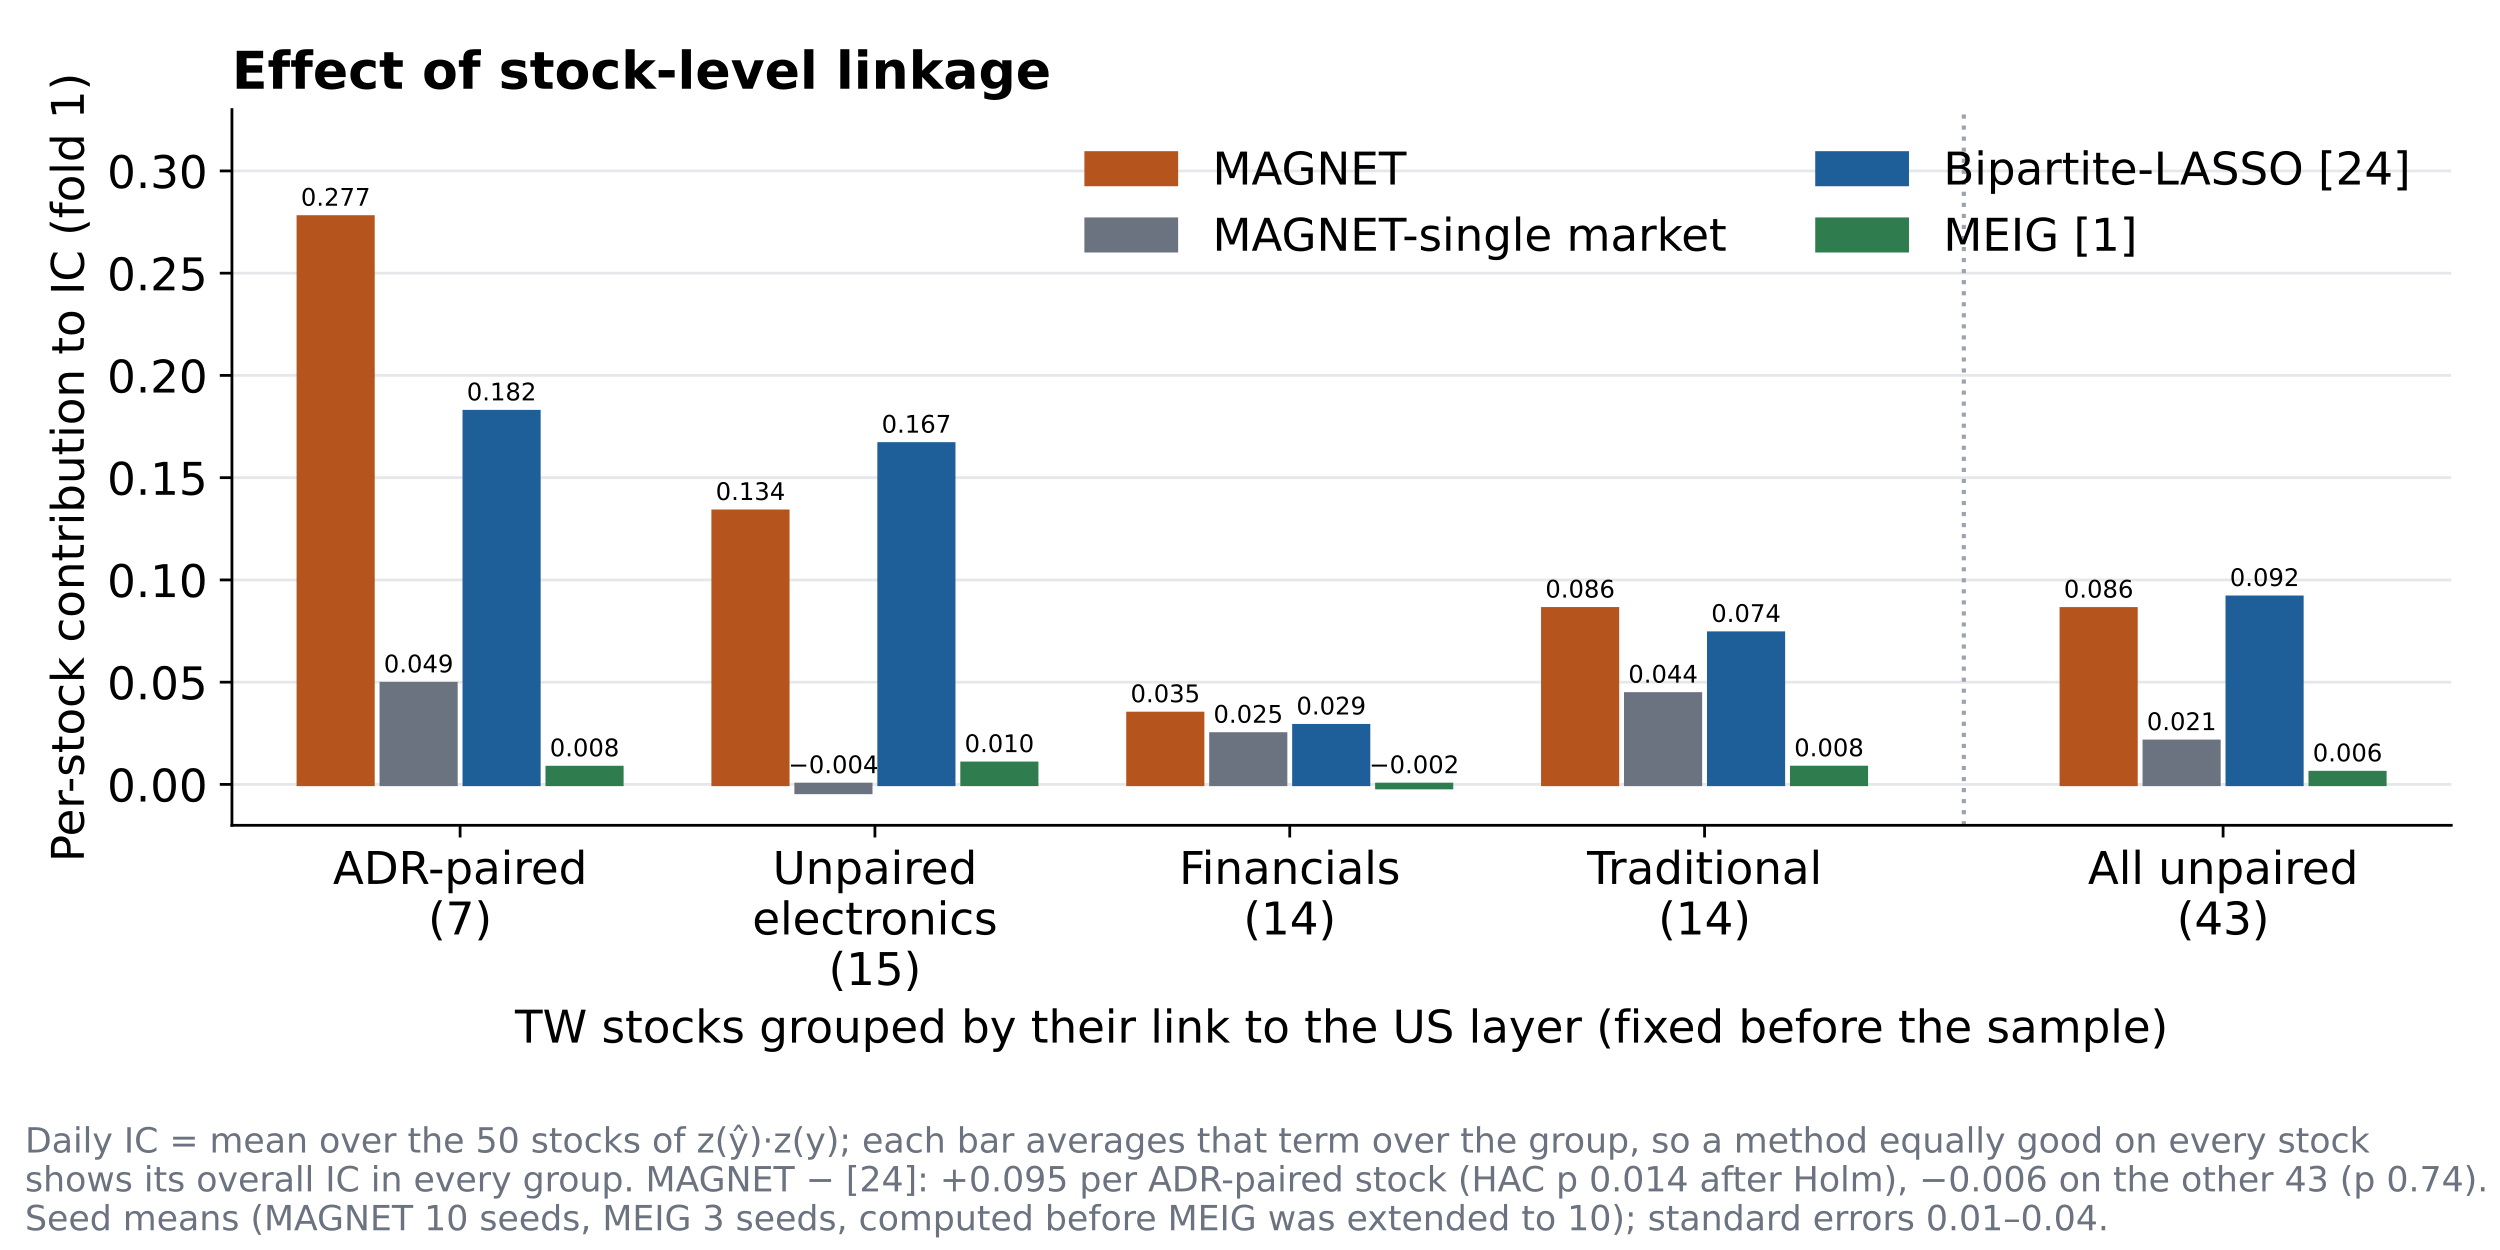
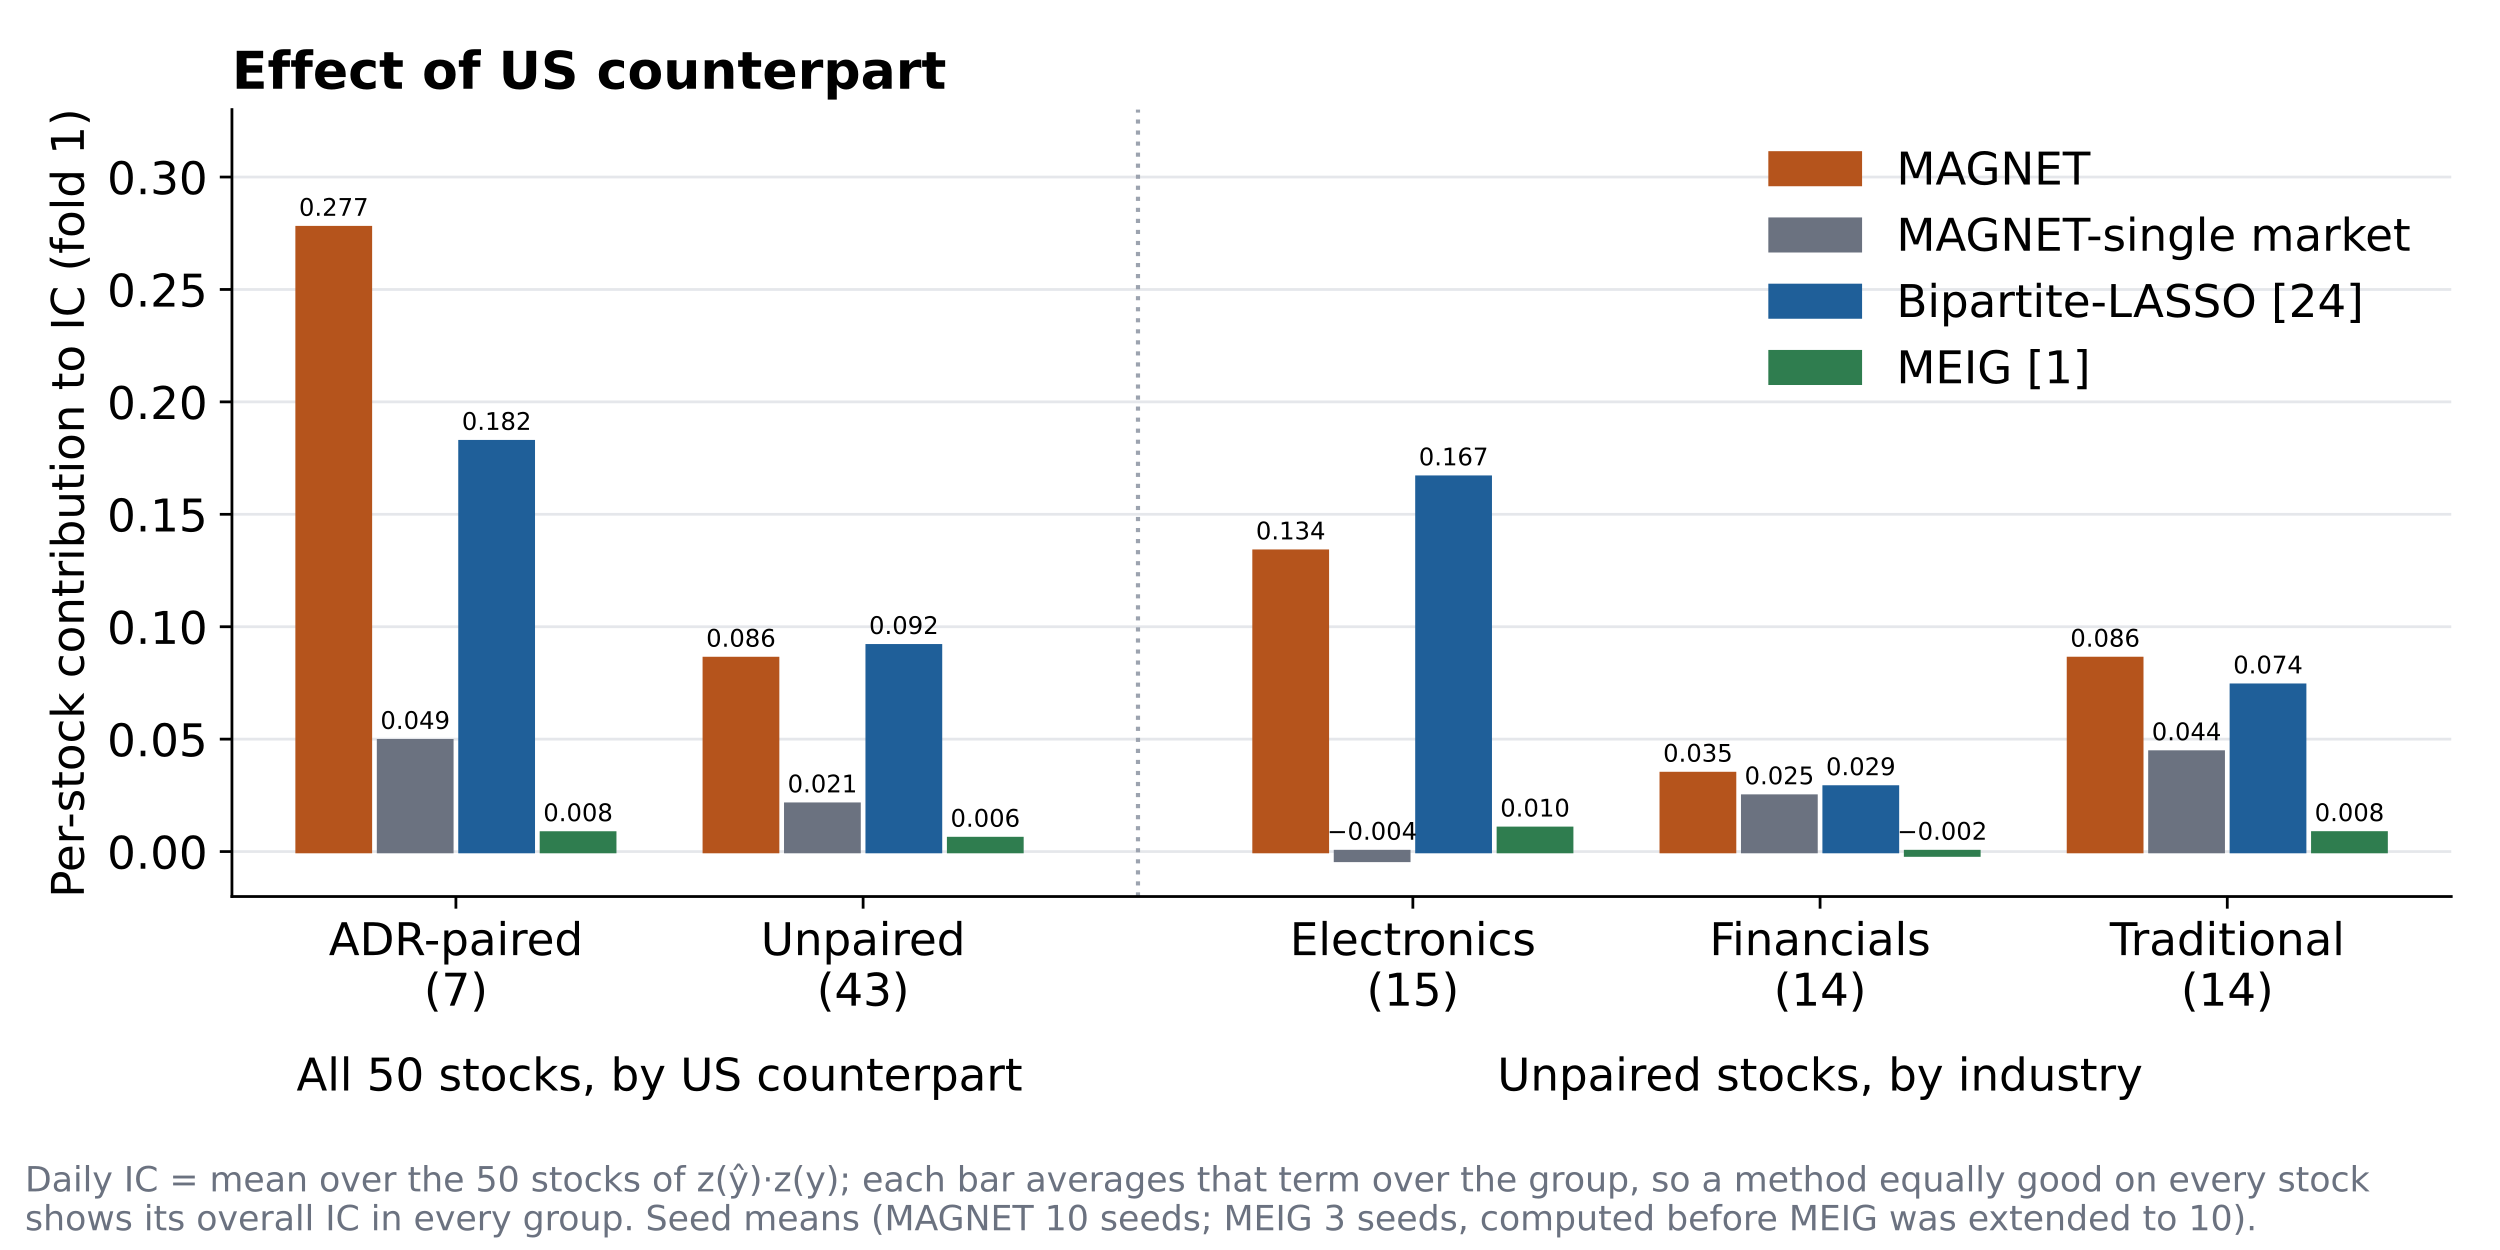
<svg xmlns="http://www.w3.org/2000/svg" xmlns:xlink="http://www.w3.org/1999/xlink" width="720pt" height="360pt" viewBox="0 0 720 360" version="1.1">
  <defs>
    <style type="text/css">*{stroke-linejoin: round; stroke-linecap: butt}</style>
  </defs>
  <g id="figure_1">
    <g id="patch_1">
      <path d="M 0 360  L 720 360  L 720 0  L 0 0  z " style="fill: #ffffff" />
    </g>
    <g id="axes_1">
      <g id="patch_2">
-         <path d="M 66.8 237.688  L 705.96 237.688  L 705.96 31.56  L 66.8 31.56  z " style="fill: #ffffff" />
+         <path d="M 66.8 258.2  L 705.96 258.2  L 705.96 31.56  L 66.8 31.56  z " style="fill: #ffffff" />
      </g>
      <g id="matplotlib.axis_1">
        <g id="xtick_1">
          <g id="line2d_1">
            <defs>
-               <path id="ma2b7b3d340" d="M 0 0  L 0 3.5  " style="stroke: #000000; stroke-width: 0.8" />
+               <path id="mea598e3900" d="M 0 0  L 0 3.5  " style="stroke: #000000; stroke-width: 0.8" />
            </defs>
            <g>
-               <use xlink:href="#ma2b7b3d340" x="132.508" y="237.688" style="stroke: #000000; stroke-width: 0.8" />
+               <use xlink:href="#mea598e3900" x="131.302" y="258.2" style="stroke: #000000; stroke-width: 0.8" />
            </g>
          </g>
          <g id="text_1">
-             <text style="font-size: 13px; font-family: 'DejaVu Sans'" transform="translate(95.88765 254.566)">ADR-paired</text>
-             <text style="font-size: 13px; font-family: 'DejaVu Sans'" transform="translate(123.3004 269.1231)">(7)</text>
+             <text style="font-size: 13px; font-family: 'DejaVu Sans'" transform="translate(94.682 275.078)">ADR-paired</text>
+             <text style="font-size: 13px; font-family: 'DejaVu Sans'" transform="translate(122.0947 289.6351)">(7)</text>
          </g>
        </g>
        <g id="xtick_2">
          <g id="line2d_2">
            <g>
-               <use xlink:href="#ma2b7b3d340" x="251.977" y="237.688" style="stroke: #000000; stroke-width: 0.8" />
+               <use xlink:href="#mea598e3900" x="248.579" y="258.2" style="stroke: #000000; stroke-width: 0.8" />
            </g>
          </g>
          <g id="text_2">
-             <text style="font-size: 13px; font-family: 'DejaVu Sans'" transform="translate(222.5332 254.566)">Unpaired</text>
-             <text style="font-size: 13px; font-family: 'DejaVu Sans'" transform="translate(216.6619 269.1231)">electronics</text>
-             <text style="font-size: 13px; font-family: 'DejaVu Sans'" transform="translate(238.6339 283.6803)">(15)</text>
+             <text style="font-size: 13px; font-family: 'DejaVu Sans'" transform="translate(219.1355 275.078)">Unpaired</text>
+             <text style="font-size: 13px; font-family: 'DejaVu Sans'" transform="translate(235.2362 289.6351)">(43)</text>
          </g>
        </g>
        <g id="xtick_3">
          <g id="line2d_3">
            <g>
-               <use xlink:href="#ma2b7b3d340" x="371.446" y="237.688" style="stroke: #000000; stroke-width: 0.8" />
+               <use xlink:href="#mea598e3900" x="406.903" y="258.2" style="stroke: #000000; stroke-width: 0.8" />
            </g>
          </g>
          <g id="text_3">
-             <text style="font-size: 13px; font-family: 'DejaVu Sans'" transform="translate(339.5964 254.566)">Financials</text>
-             <text style="font-size: 13px; font-family: 'DejaVu Sans'" transform="translate(358.1031 269.1231)">(14)</text>
+             <text style="font-size: 13px; font-family: 'DejaVu Sans'" transform="translate(371.4805 275.078)">Electronics</text>
+             <text style="font-size: 13px; font-family: 'DejaVu Sans'" transform="translate(393.5602 289.6351)">(15)</text>
          </g>
        </g>
        <g id="xtick_4">
          <g id="line2d_4">
            <g>
-               <use xlink:href="#ma2b7b3d340" x="490.916" y="237.688" style="stroke: #000000; stroke-width: 0.8" />
+               <use xlink:href="#mea598e3900" x="524.181" y="258.2" style="stroke: #000000; stroke-width: 0.8" />
            </g>
          </g>
          <g id="text_4">
-             <text style="font-size: 13px; font-family: 'DejaVu Sans'" transform="translate(457.0769 254.566)">Traditional</text>
-             <text style="font-size: 13px; font-family: 'DejaVu Sans'" transform="translate(477.5722 269.1231)">(14)</text>
+             <text style="font-size: 13px; font-family: 'DejaVu Sans'" transform="translate(492.3306 275.078)">Financials</text>
+             <text style="font-size: 13px; font-family: 'DejaVu Sans'" transform="translate(510.8373 289.6351)">(14)</text>
          </g>
        </g>
        <g id="xtick_5">
          <g id="line2d_5">
            <g>
-               <use xlink:href="#ma2b7b3d340" x="640.252" y="237.688" style="stroke: #000000; stroke-width: 0.8" />
+               <use xlink:href="#mea598e3900" x="641.458" y="258.2" style="stroke: #000000; stroke-width: 0.8" />
            </g>
          </g>
          <g id="text_5">
-             <text style="font-size: 13px; font-family: 'DejaVu Sans'" transform="translate(601.322 254.566)">All unpaired</text>
-             <text style="font-size: 13px; font-family: 'DejaVu Sans'" transform="translate(626.9087 269.1231)">(43)</text>
-           </g>
-         </g>
-         <g id="text_6">
-           <text style="font-size: 13px; font-family: 'DejaVu Sans'; text-anchor: middle" x="386.38" y="300.262" transform="rotate(-0 386.38 300.2618)">TW stocks grouped by their link to the US layer (fixed before the sample)</text>
+             <text style="font-size: 13px; font-family: 'DejaVu Sans'" transform="translate(607.619 275.078)">Traditional</text>
+             <text style="font-size: 13px; font-family: 'DejaVu Sans'" transform="translate(628.1143 289.6351)">(14)</text>
+           </g>
        </g>
      </g>
      <g id="matplotlib.axis_2">
        <g id="ytick_1">
          <g id="line2d_6">
-             <path d="M 66.8 225.909  L 705.96 225.909  " clip-path="url(#p950c5402c9)" style="fill: none; stroke: #e5e7eb; stroke-width: 0.8; stroke-linecap: square" />
+             <path d="M 66.8 245.249  L 705.96 245.249  " clip-path="url(#p3768c89b56)" style="fill: none; stroke: #e5e7eb; stroke-width: 0.8; stroke-linecap: square" />
          </g>
          <g id="line2d_7">
            <defs>
-               <path id="m7d3e7760a3" d="M 0 0  L -3.5 0  " style="stroke: #000000; stroke-width: 0.8" />
+               <path id="m70f915ff0a" d="M 0 0  L -3.5 0  " style="stroke: #000000; stroke-width: 0.8" />
            </defs>
            <g>
-               <use xlink:href="#m7d3e7760a3" x="66.8" y="225.909" style="stroke: #000000; stroke-width: 0.8" />
-             </g>
-           </g>
-           <g id="text_7">
-             <text style="font-size: 13px; font-family: 'DejaVu Sans'; text-anchor: end" x="59.8" y="230.848" transform="rotate(-0 59.8 230.8482)">0.00</text>
+               <use xlink:href="#m70f915ff0a" x="66.8" y="245.249" style="stroke: #000000; stroke-width: 0.8" />
+             </g>
+           </g>
+           <g id="text_6">
+             <text style="font-size: 13px; font-family: 'DejaVu Sans'; text-anchor: end" x="59.8" y="250.188" transform="rotate(-0 59.8 250.1881)">0.00</text>
          </g>
        </g>
        <g id="ytick_2">
          <g id="line2d_8">
-             <path d="M 66.8 196.462  L 705.96 196.462  " clip-path="url(#p950c5402c9)" style="fill: none; stroke: #e5e7eb; stroke-width: 0.8; stroke-linecap: square" />
+             <path d="M 66.8 212.872  L 705.96 212.872  " clip-path="url(#p3768c89b56)" style="fill: none; stroke: #e5e7eb; stroke-width: 0.8; stroke-linecap: square" />
          </g>
          <g id="line2d_9">
            <g>
-               <use xlink:href="#m7d3e7760a3" x="66.8" y="196.462" style="stroke: #000000; stroke-width: 0.8" />
-             </g>
-           </g>
-           <g id="text_8">
-             <text style="font-size: 13px; font-family: 'DejaVu Sans'; text-anchor: end" x="59.8" y="201.401" transform="rotate(-0 59.8 201.4014)">0.05</text>
+               <use xlink:href="#m70f915ff0a" x="66.8" y="212.872" style="stroke: #000000; stroke-width: 0.8" />
+             </g>
+           </g>
+           <g id="text_7">
+             <text style="font-size: 13px; font-family: 'DejaVu Sans'; text-anchor: end" x="59.8" y="217.811" transform="rotate(-0 59.8 217.811)">0.05</text>
          </g>
        </g>
        <g id="ytick_3">
          <g id="line2d_10">
-             <path d="M 66.8 167.016  L 705.96 167.016  " clip-path="url(#p950c5402c9)" style="fill: none; stroke: #e5e7eb; stroke-width: 0.8; stroke-linecap: square" />
+             <path d="M 66.8 180.495  L 705.96 180.495  " clip-path="url(#p3768c89b56)" style="fill: none; stroke: #e5e7eb; stroke-width: 0.8; stroke-linecap: square" />
          </g>
          <g id="line2d_11">
            <g>
-               <use xlink:href="#m7d3e7760a3" x="66.8" y="167.016" style="stroke: #000000; stroke-width: 0.8" />
-             </g>
-           </g>
-           <g id="text_9">
-             <text style="font-size: 13px; font-family: 'DejaVu Sans'; text-anchor: end" x="59.8" y="171.955" transform="rotate(-0 59.8 171.9545)">0.10</text>
+               <use xlink:href="#m70f915ff0a" x="66.8" y="180.495" style="stroke: #000000; stroke-width: 0.8" />
+             </g>
+           </g>
+           <g id="text_8">
+             <text style="font-size: 13px; font-family: 'DejaVu Sans'; text-anchor: end" x="59.8" y="185.434" transform="rotate(-0 59.8 185.4338)">0.10</text>
          </g>
        </g>
        <g id="ytick_4">
          <g id="line2d_12">
-             <path d="M 66.8 137.569  L 705.96 137.569  " clip-path="url(#p950c5402c9)" style="fill: none; stroke: #e5e7eb; stroke-width: 0.8; stroke-linecap: square" />
+             <path d="M 66.8 148.118  L 705.96 148.118  " clip-path="url(#p3768c89b56)" style="fill: none; stroke: #e5e7eb; stroke-width: 0.8; stroke-linecap: square" />
          </g>
          <g id="line2d_13">
            <g>
-               <use xlink:href="#m7d3e7760a3" x="66.8" y="137.569" style="stroke: #000000; stroke-width: 0.8" />
-             </g>
-           </g>
-           <g id="text_10">
-             <text style="font-size: 13px; font-family: 'DejaVu Sans'; text-anchor: end" x="59.8" y="142.508" transform="rotate(-0 59.8 142.5077)">0.15</text>
+               <use xlink:href="#m70f915ff0a" x="66.8" y="148.118" style="stroke: #000000; stroke-width: 0.8" />
+             </g>
+           </g>
+           <g id="text_9">
+             <text style="font-size: 13px; font-family: 'DejaVu Sans'; text-anchor: end" x="59.8" y="153.057" transform="rotate(-0 59.8 153.0567)">0.15</text>
          </g>
        </g>
        <g id="ytick_5">
          <g id="line2d_14">
-             <path d="M 66.8 108.122  L 705.96 108.122  " clip-path="url(#p950c5402c9)" style="fill: none; stroke: #e5e7eb; stroke-width: 0.8; stroke-linecap: square" />
+             <path d="M 66.8 115.741  L 705.96 115.741  " clip-path="url(#p3768c89b56)" style="fill: none; stroke: #e5e7eb; stroke-width: 0.8; stroke-linecap: square" />
          </g>
          <g id="line2d_15">
            <g>
-               <use xlink:href="#m7d3e7760a3" x="66.8" y="108.122" style="stroke: #000000; stroke-width: 0.8" />
-             </g>
-           </g>
-           <g id="text_11">
-             <text style="font-size: 13px; font-family: 'DejaVu Sans'; text-anchor: end" x="59.8" y="113.061" transform="rotate(-0 59.8 113.0608)">0.20</text>
+               <use xlink:href="#m70f915ff0a" x="66.8" y="115.741" style="stroke: #000000; stroke-width: 0.8" />
+             </g>
+           </g>
+           <g id="text_10">
+             <text style="font-size: 13px; font-family: 'DejaVu Sans'; text-anchor: end" x="59.8" y="120.68" transform="rotate(-0 59.8 120.6796)">0.20</text>
          </g>
        </g>
        <g id="ytick_6">
          <g id="line2d_16">
-             <path d="M 66.8 78.675  L 705.96 78.675  " clip-path="url(#p950c5402c9)" style="fill: none; stroke: #e5e7eb; stroke-width: 0.8; stroke-linecap: square" />
+             <path d="M 66.8 83.363  L 705.96 83.363  " clip-path="url(#p3768c89b56)" style="fill: none; stroke: #e5e7eb; stroke-width: 0.8; stroke-linecap: square" />
          </g>
          <g id="line2d_17">
            <g>
-               <use xlink:href="#m7d3e7760a3" x="66.8" y="78.675" style="stroke: #000000; stroke-width: 0.8" />
-             </g>
-           </g>
-           <g id="text_12">
-             <text style="font-size: 13px; font-family: 'DejaVu Sans'; text-anchor: end" x="59.8" y="83.614" transform="rotate(-0 59.8 83.61396)">0.25</text>
+               <use xlink:href="#m70f915ff0a" x="66.8" y="83.363" style="stroke: #000000; stroke-width: 0.8" />
+             </g>
+           </g>
+           <g id="text_11">
+             <text style="font-size: 13px; font-family: 'DejaVu Sans'; text-anchor: end" x="59.8" y="88.302" transform="rotate(-0 59.8 88.30241)">0.25</text>
          </g>
        </g>
        <g id="ytick_7">
          <g id="line2d_18">
-             <path d="M 66.8 49.228  L 705.96 49.228  " clip-path="url(#p950c5402c9)" style="fill: none; stroke: #e5e7eb; stroke-width: 0.8; stroke-linecap: square" />
+             <path d="M 66.8 50.986  L 705.96 50.986  " clip-path="url(#p3768c89b56)" style="fill: none; stroke: #e5e7eb; stroke-width: 0.8; stroke-linecap: square" />
          </g>
          <g id="line2d_19">
            <g>
-               <use xlink:href="#m7d3e7760a3" x="66.8" y="49.228" style="stroke: #000000; stroke-width: 0.8" />
-             </g>
-           </g>
-           <g id="text_13">
-             <text style="font-size: 13px; font-family: 'DejaVu Sans'; text-anchor: end" x="59.8" y="54.167" transform="rotate(-0 59.8 54.1671)">0.30</text>
-           </g>
-         </g>
-         <g id="text_14">
-           <text style="font-size: 13px; font-family: 'DejaVu Sans'; text-anchor: middle" x="24.151" y="134.624" transform="rotate(-90 24.15109 134.624)">Per-stock contribution to IC (fold 1)</text>
+               <use xlink:href="#m70f915ff0a" x="66.8" y="50.986" style="stroke: #000000; stroke-width: 0.8" />
+             </g>
+           </g>
+           <g id="text_12">
+             <text style="font-size: 13px; font-family: 'DejaVu Sans'; text-anchor: end" x="59.8" y="55.925" transform="rotate(-0 59.8 55.92527)">0.30</text>
+           </g>
+         </g>
+         <g id="text_13">
+           <text style="font-size: 13px; font-family: 'DejaVu Sans'; text-anchor: middle" x="24.151" y="144.88" transform="rotate(-90 24.15109 144.88)">Per-stock contribution to IC (fold 1)</text>
        </g>
      </g>
      <g id="patch_3">
-         <path d="M 85.915 225.909  L 107.42 225.909  L 107.42 62.48  L 85.915 62.48  z " clip-path="url(#p950c5402c9)" style="fill: #b5541c; stroke: #b5541c; stroke-linejoin: miter" />
+         <path d="M 85.564 245.249  L 106.674 245.249  L 106.674 65.557  L 85.564 65.557  z " clip-path="url(#p3768c89b56)" style="fill: #b5541c; stroke: #b5541c; stroke-linejoin: miter" />
      </g>
      <g id="patch_4">
-         <path d="M 109.809 225.909  L 131.313 225.909  L 131.313 196.88  L 109.809 196.88  z " clip-path="url(#p950c5402c9)" style="fill: #6b7280; stroke: #6b7280; stroke-linejoin: miter" />
+         <path d="M 109.02 245.249  L 130.13 245.249  L 130.13 213.331  L 109.02 213.331  z " clip-path="url(#p3768c89b56)" style="fill: #6b7280; stroke: #6b7280; stroke-linejoin: miter" />
      </g>
      <g id="patch_5">
-         <path d="M 133.703 225.909  L 155.207 225.909  L 155.207 118.544  L 133.703 118.544  z " clip-path="url(#p950c5402c9)" style="fill: #1f5f99; stroke: #1f5f99; stroke-linejoin: miter" />
+         <path d="M 132.475 245.249  L 153.585 245.249  L 153.585 127.2  L 132.475 127.2  z " clip-path="url(#p3768c89b56)" style="fill: #1f5f99; stroke: #1f5f99; stroke-linejoin: miter" />
      </g>
      <g id="patch_6">
-         <path d="M 157.597 225.909  L 179.101 225.909  L 179.101 221.044  L 157.597 221.044  z " clip-path="url(#p950c5402c9)" style="fill: #2f7d4f; stroke: #2f7d4f; stroke-linejoin: miter" />
+         <path d="M 155.931 245.249  L 177.04 245.249  L 177.04 239.899  L 155.931 239.899  z " clip-path="url(#p3768c89b56)" style="fill: #2f7d4f; stroke: #2f7d4f; stroke-linejoin: miter" />
      </g>
      <g id="patch_7">
-         <path d="M 205.384 225.909  L 226.889 225.909  L 226.889 147.232  L 205.384 147.232  z " clip-path="url(#p950c5402c9)" style="fill: #b5541c; stroke: #b5541c; stroke-linejoin: miter" />
+         <path d="M 202.841 245.249  L 223.951 245.249  L 223.951 189.649  L 202.841 189.649  z " clip-path="url(#p3768c89b56)" style="fill: #b5541c; stroke: #b5541c; stroke-linejoin: miter" />
      </g>
      <g id="patch_8">
-         <path d="M 229.278 225.909  L 250.783 225.909  L 250.783 228.22  L 229.278 228.22  z " clip-path="url(#p950c5402c9)" style="fill: #6b7280; stroke: #6b7280; stroke-linejoin: miter" />
+         <path d="M 226.297 245.249  L 247.407 245.249  L 247.407 231.603  L 226.297 231.603  z " clip-path="url(#p3768c89b56)" style="fill: #6b7280; stroke: #6b7280; stroke-linejoin: miter" />
      </g>
      <g id="patch_9">
-         <path d="M 253.172 225.909  L 274.676 225.909  L 274.676 127.843  L 253.172 127.843  z " clip-path="url(#p950c5402c9)" style="fill: #1f5f99; stroke: #1f5f99; stroke-linejoin: miter" />
+         <path d="M 249.752 245.249  L 270.862 245.249  L 270.862 185.984  L 249.752 185.984  z " clip-path="url(#p3768c89b56)" style="fill: #1f5f99; stroke: #1f5f99; stroke-linejoin: miter" />
      </g>
      <g id="patch_10">
-         <path d="M 277.066 225.909  L 298.57 225.909  L 298.57 219.829  L 277.066 219.829  z " clip-path="url(#p950c5402c9)" style="fill: #2f7d4f; stroke: #2f7d4f; stroke-linejoin: miter" />
+         <path d="M 273.208 245.249  L 294.318 245.249  L 294.318 241.499  L 273.208 241.499  z " clip-path="url(#p3768c89b56)" style="fill: #2f7d4f; stroke: #2f7d4f; stroke-linejoin: miter" />
      </g>
      <g id="patch_11">
-         <path d="M 324.853 225.909  L 346.358 225.909  L 346.358 205.468  L 324.853 205.468  z " clip-path="url(#p950c5402c9)" style="fill: #b5541c; stroke: #b5541c; stroke-linejoin: miter" />
+         <path d="M 361.165 245.249  L 382.275 245.249  L 382.275 158.742  L 361.165 158.742  z " clip-path="url(#p3768c89b56)" style="fill: #b5541c; stroke: #b5541c; stroke-linejoin: miter" />
      </g>
      <g id="patch_12">
-         <path d="M 348.747 225.909  L 370.252 225.909  L 370.252 211.381  L 348.747 211.381  z " clip-path="url(#p950c5402c9)" style="fill: #6b7280; stroke: #6b7280; stroke-linejoin: miter" />
+         <path d="M 384.621 245.249  L 405.731 245.249  L 405.731 247.79  L 384.621 247.79  z " clip-path="url(#p3768c89b56)" style="fill: #6b7280; stroke: #6b7280; stroke-linejoin: miter" />
      </g>
      <g id="patch_13">
-         <path d="M 372.641 225.909  L 394.145 225.909  L 394.145 208.998  L 372.641 208.998  z " clip-path="url(#p950c5402c9)" style="fill: #1f5f99; stroke: #1f5f99; stroke-linejoin: miter" />
+         <path d="M 408.076 245.249  L 429.186 245.249  L 429.186 137.424  L 408.076 137.424  z " clip-path="url(#p3768c89b56)" style="fill: #1f5f99; stroke: #1f5f99; stroke-linejoin: miter" />
      </g>
      <g id="patch_14">
-         <path d="M 396.535 225.909  L 418.039 225.909  L 418.039 226.831  L 396.535 226.831  z " clip-path="url(#p950c5402c9)" style="fill: #2f7d4f; stroke: #2f7d4f; stroke-linejoin: miter" />
+         <path d="M 431.532 245.249  L 452.642 245.249  L 452.642 238.563  L 431.532 238.563  z " clip-path="url(#p3768c89b56)" style="fill: #2f7d4f; stroke: #2f7d4f; stroke-linejoin: miter" />
      </g>
      <g id="patch_15">
-         <path d="M 444.323 225.909  L 465.827 225.909  L 465.827 175.331  L 444.323 175.331  z " clip-path="url(#p950c5402c9)" style="fill: #b5541c; stroke: #b5541c; stroke-linejoin: miter" />
+         <path d="M 478.442 245.249  L 499.552 245.249  L 499.552 222.774  L 478.442 222.774  z " clip-path="url(#p3768c89b56)" style="fill: #b5541c; stroke: #b5541c; stroke-linejoin: miter" />
      </g>
      <g id="patch_16">
-         <path d="M 468.216 225.909  L 489.721 225.909  L 489.721 199.842  L 468.216 199.842  z " clip-path="url(#p950c5402c9)" style="fill: #6b7280; stroke: #6b7280; stroke-linejoin: miter" />
+         <path d="M 501.898 245.249  L 523.008 245.249  L 523.008 229.276  L 501.898 229.276  z " clip-path="url(#p3768c89b56)" style="fill: #6b7280; stroke: #6b7280; stroke-linejoin: miter" />
      </g>
      <g id="patch_17">
-         <path d="M 492.11 225.909  L 513.615 225.909  L 513.615 182.337  L 492.11 182.337  z " clip-path="url(#p950c5402c9)" style="fill: #1f5f99; stroke: #1f5f99; stroke-linejoin: miter" />
+         <path d="M 525.353 245.249  L 546.463 245.249  L 546.463 226.655  L 525.353 226.655  z " clip-path="url(#p3768c89b56)" style="fill: #1f5f99; stroke: #1f5f99; stroke-linejoin: miter" />
      </g>
      <g id="patch_18">
-         <path d="M 516.004 225.909  L 537.508 225.909  L 537.508 221.027  L 516.004 221.027  z " clip-path="url(#p950c5402c9)" style="fill: #2f7d4f; stroke: #2f7d4f; stroke-linejoin: miter" />
+         <path d="M 548.809 245.249  L 569.919 245.249  L 569.919 246.262  L 548.809 246.262  z " clip-path="url(#p3768c89b56)" style="fill: #2f7d4f; stroke: #2f7d4f; stroke-linejoin: miter" />
      </g>
      <g id="patch_19">
-         <path d="M 593.659 225.909  L 615.163 225.909  L 615.163 175.341  L 593.659 175.341  z " clip-path="url(#p950c5402c9)" style="fill: #b5541c; stroke: #b5541c; stroke-linejoin: miter" />
+         <path d="M 595.72 245.249  L 616.829 245.249  L 616.829 189.638  L 595.72 189.638  z " clip-path="url(#p3768c89b56)" style="fill: #b5541c; stroke: #b5541c; stroke-linejoin: miter" />
      </g>
      <g id="patch_20">
-         <path d="M 617.553 225.909  L 639.057 225.909  L 639.057 213.498  L 617.553 213.498  z " clip-path="url(#p950c5402c9)" style="fill: #6b7280; stroke: #6b7280; stroke-linejoin: miter" />
+         <path d="M 619.175 245.249  L 640.285 245.249  L 640.285 216.588  L 619.175 216.588  z " clip-path="url(#p3768c89b56)" style="fill: #6b7280; stroke: #6b7280; stroke-linejoin: miter" />
      </g>
      <g id="patch_21">
-         <path d="M 641.447 225.909  L 662.951 225.909  L 662.951 172.008  L 641.447 172.008  z " clip-path="url(#p950c5402c9)" style="fill: #1f5f99; stroke: #1f5f99; stroke-linejoin: miter" />
+         <path d="M 642.63 245.249  L 663.74 245.249  L 663.74 197.341  L 642.63 197.341  z " clip-path="url(#p3768c89b56)" style="fill: #1f5f99; stroke: #1f5f99; stroke-linejoin: miter" />
      </g>
      <g id="patch_22">
-         <path d="M 665.34 225.909  L 686.845 225.909  L 686.845 222.499  L 665.34 222.499  z " clip-path="url(#p950c5402c9)" style="fill: #2f7d4f; stroke: #2f7d4f; stroke-linejoin: miter" />
+         <path d="M 666.086 245.249  L 687.196 245.249  L 687.196 239.881  L 666.086 239.881  z " clip-path="url(#p3768c89b56)" style="fill: #2f7d4f; stroke: #2f7d4f; stroke-linejoin: miter" />
      </g>
      <g id="line2d_20">
-         <path d="M 565.584 237.688  L 565.584 31.56  " clip-path="url(#p950c5402c9)" style="fill: none; stroke-dasharray: 1.2,1.98; stroke-dashoffset: 0; stroke: #9ca3af; stroke-width: 1.2" />
+         <path d="M 327.741 258.2  L 327.741 31.56  " clip-path="url(#p3768c89b56)" style="fill: none; stroke-dasharray: 1.2,1.98; stroke-dashoffset: 0; stroke: #9ca3af; stroke-width: 1.2" />
      </g>
      <g id="patch_23">
-         <path d="M 66.8 237.688  L 66.8 31.56  " style="fill: none; stroke: #000000; stroke-width: 0.8; stroke-linejoin: miter; stroke-linecap: square" />
+         <path d="M 66.8 258.2  L 66.8 31.56  " style="fill: none; stroke: #000000; stroke-width: 0.8; stroke-linejoin: miter; stroke-linecap: square" />
      </g>
      <g id="patch_24">
-         <path d="M 66.8 237.688  L 705.96 237.688  " style="fill: none; stroke: #000000; stroke-width: 0.8; stroke-linejoin: miter; stroke-linecap: square" />
+         <path d="M 66.8 258.2  L 705.96 258.2  " style="fill: none; stroke: #000000; stroke-width: 0.8; stroke-linejoin: miter; stroke-linecap: square" />
+       </g>
+       <g id="text_14">
+         <text style="font-size: 7px; font-family: 'DejaVu Sans'; text-anchor: middle" x="96.119" y="62.159" transform="rotate(-0 96.11927 62.15901)">0.277</text>
      </g>
      <g id="text_15">
-         <text style="font-size: 7px; font-family: 'DejaVu Sans'; text-anchor: middle" x="96.667" y="59.258" transform="rotate(-0 96.66729 59.2579)">0.277</text>
+         <text style="font-size: 7px; font-family: 'DejaVu Sans'; text-anchor: middle" x="119.575" y="209.932" transform="rotate(-0 119.5747 209.9324)">0.049</text>
      </g>
      <g id="text_16">
-         <text style="font-size: 7px; font-family: 'DejaVu Sans'; text-anchor: middle" x="120.561" y="193.657" transform="rotate(-0 120.5611 193.6571)">0.049</text>
+         <text style="font-size: 7px; font-family: 'DejaVu Sans'; text-anchor: middle" x="143.03" y="123.802" transform="rotate(-0 143.0301 123.8017)">0.182</text>
      </g>
      <g id="text_17">
-         <text style="font-size: 7px; font-family: 'DejaVu Sans'; text-anchor: middle" x="144.455" y="115.322" transform="rotate(-0 144.455 115.3216)">0.182</text>
+         <text style="font-size: 7px; font-family: 'DejaVu Sans'; text-anchor: middle" x="166.486" y="236.501" transform="rotate(-0 166.4855 236.5008)">0.008</text>
      </g>
      <g id="text_18">
-         <text style="font-size: 7px; font-family: 'DejaVu Sans'; text-anchor: middle" x="168.349" y="217.821" transform="rotate(-0 168.3488 217.821)">0.008</text>
+         <text style="font-size: 7px; font-family: 'DejaVu Sans'; text-anchor: middle" x="213.396" y="186.251" transform="rotate(-0 213.3963 186.2506)">0.086</text>
      </g>
      <g id="text_19">
-         <text style="font-size: 7px; font-family: 'DejaVu Sans'; text-anchor: middle" x="216.136" y="144.009" transform="rotate(-0 216.1364 144.009)">0.134</text>
+         <text style="font-size: 7px; font-family: 'DejaVu Sans'; text-anchor: middle" x="236.852" y="228.205" transform="rotate(-0 236.8517 228.2048)">0.021</text>
      </g>
      <g id="text_20">
-         <text style="font-size: 7px; font-family: 'DejaVu Sans'; text-anchor: middle" x="240.03" y="222.687" transform="rotate(-0 240.0303 222.6867)">−0.004</text>
+         <text style="font-size: 7px; font-family: 'DejaVu Sans'; text-anchor: middle" x="260.307" y="182.585" transform="rotate(-0 260.3072 182.5854)">0.092</text>
      </g>
      <g id="text_21">
-         <text style="font-size: 7px; font-family: 'DejaVu Sans'; text-anchor: middle" x="263.924" y="124.62" transform="rotate(-0 263.9241 124.6202)">0.167</text>
+         <text style="font-size: 7px; font-family: 'DejaVu Sans'; text-anchor: middle" x="283.763" y="238.101" transform="rotate(-0 283.7626 238.1006)">0.006</text>
      </g>
      <g id="text_22">
-         <text style="font-size: 7px; font-family: 'DejaVu Sans'; text-anchor: middle" x="287.818" y="216.606" transform="rotate(-0 287.8179 216.6061)">0.010</text>
+         <text style="font-size: 7px; font-family: 'DejaVu Sans'; text-anchor: middle" x="371.72" y="155.344" transform="rotate(-0 371.7204 155.3438)">0.134</text>
      </g>
      <g id="text_23">
-         <text style="font-size: 7px; font-family: 'DejaVu Sans'; text-anchor: middle" x="335.606" y="202.246" transform="rotate(-0 335.6056 202.2457)">0.035</text>
+         <text style="font-size: 7px; font-family: 'DejaVu Sans'; text-anchor: middle" x="395.176" y="241.851" transform="rotate(-0 395.1758 241.8507)">−0.004</text>
      </g>
      <g id="text_24">
-         <text style="font-size: 7px; font-family: 'DejaVu Sans'; text-anchor: middle" x="359.499" y="208.159" transform="rotate(-0 359.4994 208.1589)">0.025</text>
+         <text style="font-size: 7px; font-family: 'DejaVu Sans'; text-anchor: middle" x="418.631" y="134.026" transform="rotate(-0 418.6312 134.0256)">0.167</text>
      </g>
      <g id="text_25">
-         <text style="font-size: 7px; font-family: 'DejaVu Sans'; text-anchor: middle" x="383.393" y="205.776" transform="rotate(-0 383.3933 205.7756)">0.029</text>
+         <text style="font-size: 7px; font-family: 'DejaVu Sans'; text-anchor: middle" x="442.087" y="235.165" transform="rotate(-0 442.0866 235.1651)">0.010</text>
      </g>
      <g id="text_26">
-         <text style="font-size: 7px; font-family: 'DejaVu Sans'; text-anchor: middle" x="407.287" y="222.687" transform="rotate(-0 407.2871 222.6867)">−0.002</text>
+         <text style="font-size: 7px; font-family: 'DejaVu Sans'; text-anchor: middle" x="488.997" y="219.376" transform="rotate(-0 488.9974 219.3757)">0.035</text>
      </g>
      <g id="text_27">
-         <text style="font-size: 7px; font-family: 'DejaVu Sans'; text-anchor: middle" x="455.075" y="172.109" transform="rotate(-0 455.0748 172.1088)">0.086</text>
+         <text style="font-size: 7px; font-family: 'DejaVu Sans'; text-anchor: middle" x="512.453" y="225.877" transform="rotate(-0 512.4528 225.8773)">0.025</text>
      </g>
      <g id="text_28">
-         <text style="font-size: 7px; font-family: 'DejaVu Sans'; text-anchor: middle" x="478.969" y="196.619" transform="rotate(-0 478.9686 196.6193)">0.044</text>
+         <text style="font-size: 7px; font-family: 'DejaVu Sans'; text-anchor: middle" x="535.908" y="223.257" transform="rotate(-0 535.9083 223.2568)">0.029</text>
      </g>
      <g id="text_29">
-         <text style="font-size: 7px; font-family: 'DejaVu Sans'; text-anchor: middle" x="502.862" y="179.114" transform="rotate(-0 502.8624 179.1142)">0.074</text>
+         <text style="font-size: 7px; font-family: 'DejaVu Sans'; text-anchor: middle" x="559.364" y="241.851" transform="rotate(-0 559.3637 241.8507)">−0.002</text>
      </g>
      <g id="text_30">
-         <text style="font-size: 7px; font-family: 'DejaVu Sans'; text-anchor: middle" x="526.756" y="217.804" transform="rotate(-0 526.7563 217.8042)">0.008</text>
+         <text style="font-size: 7px; font-family: 'DejaVu Sans'; text-anchor: middle" x="606.274" y="186.24" transform="rotate(-0 606.2745 186.2398)">0.086</text>
      </g>
      <g id="text_31">
-         <text style="font-size: 7px; font-family: 'DejaVu Sans'; text-anchor: middle" x="604.411" y="172.119" transform="rotate(-0 604.4112 172.1186)">0.086</text>
+         <text style="font-size: 7px; font-family: 'DejaVu Sans'; text-anchor: middle" x="629.73" y="213.189" transform="rotate(-0 629.7299 213.1894)">0.044</text>
      </g>
      <g id="text_32">
-         <text style="font-size: 7px; font-family: 'DejaVu Sans'; text-anchor: middle" x="628.305" y="210.276" transform="rotate(-0 628.305 210.2758)">0.021</text>
+         <text style="font-size: 7px; font-family: 'DejaVu Sans'; text-anchor: middle" x="653.185" y="193.942" transform="rotate(-0 653.1853 193.9423)">0.074</text>
      </g>
      <g id="text_33">
-         <text style="font-size: 7px; font-family: 'DejaVu Sans'; text-anchor: middle" x="652.199" y="168.785" transform="rotate(-0 652.1989 168.7851)">0.092</text>
+         <text style="font-size: 7px; font-family: 'DejaVu Sans'; text-anchor: middle" x="676.641" y="236.482" transform="rotate(-0 676.6407 236.4825)">0.008</text>
      </g>
      <g id="text_34">
-         <text style="font-size: 7px; font-family: 'DejaVu Sans'; text-anchor: middle" x="676.093" y="219.276" transform="rotate(-0 676.0927 219.2759)">0.006</text>
+         <text style="font-size: 13px; font-family: 'DejaVu Sans'; text-anchor: middle" x="189.941" y="314.078" transform="rotate(-0 189.9409 314.078)">All 50 stocks, by US counterpart</text>
      </g>
      <g id="text_35">
-         <text style="font-weight: 700; font-size: 15px; font-family: 'DejaVu Sans'; text-anchor: start" x="66.8" y="25.56" transform="rotate(-0 66.8 25.56)">Effect of stock-level linkage</text>
+         <text style="font-size: 13px; font-family: 'DejaVu Sans'; text-anchor: middle" x="524.181" y="314.078" transform="rotate(-0 524.1806 314.078)">Unpaired stocks, by industry</text>
+       </g>
+       <g id="text_36">
+         <text style="font-weight: 700; font-size: 15px; font-family: 'DejaVu Sans'; text-anchor: start" x="66.8" y="25.56" transform="rotate(-0 66.8 25.56)">Effect of US counterpart</text>
      </g>
      <g id="legend_1">
        <g id="patch_25">
-           <path d="M 312.803 53.138  L 338.803 53.138  L 338.803 44.038  L 312.803 44.038  z " style="fill: #b5541c; stroke: #b5541c; stroke-linejoin: miter" />
-         </g>
-         <g id="text_36">
-           <text style="font-size: 13px; font-family: 'DejaVu Sans'; text-anchor: start" x="349.203" y="53.138" transform="rotate(-0 349.2034 53.13797)">MAGNET</text>
+           <path d="M 509.778 53.138  L 535.778 53.138  L 535.778 44.038  L 509.778 44.038  z " style="fill: #b5541c; stroke: #b5541c; stroke-linejoin: miter" />
+         </g>
+         <g id="text_37">
+           <text style="font-size: 13px; font-family: 'DejaVu Sans'; text-anchor: start" x="546.178" y="53.138" transform="rotate(-0 546.1778 53.13797)">MAGNET</text>
        </g>
        <g id="patch_26">
-           <path d="M 312.803 72.22  L 338.803 72.22  L 338.803 63.12  L 312.803 63.12  z " style="fill: #6b7280; stroke: #6b7280; stroke-linejoin: miter" />
-         </g>
-         <g id="text_37">
-           <text style="font-size: 13px; font-family: 'DejaVu Sans'; text-anchor: start" x="349.203" y="72.22" transform="rotate(-0 349.2034 72.21953)">MAGNET-single market</text>
+           <path d="M 509.778 72.22  L 535.778 72.22  L 535.778 63.12  L 509.778 63.12  z " style="fill: #6b7280; stroke: #6b7280; stroke-linejoin: miter" />
+         </g>
+         <g id="text_38">
+           <text style="font-size: 13px; font-family: 'DejaVu Sans'; text-anchor: start" x="546.178" y="72.22" transform="rotate(-0 546.1778 72.21953)">MAGNET-single market</text>
        </g>
        <g id="patch_27">
-           <path d="M 523.286 53.138  L 549.286 53.138  L 549.286 44.038  L 523.286 44.038  z " style="fill: #1f5f99; stroke: #1f5f99; stroke-linejoin: miter" />
-         </g>
-         <g id="text_38">
-           <text style="font-size: 13px; font-family: 'DejaVu Sans'; text-anchor: start" x="559.686" y="53.138" transform="rotate(-0 559.6856 53.13797)">Bipartite-LASSO [24]</text>
+           <path d="M 509.778 91.301  L 535.778 91.301  L 535.778 82.201  L 509.778 82.201  z " style="fill: #1f5f99; stroke: #1f5f99; stroke-linejoin: miter" />
+         </g>
+         <g id="text_39">
+           <text style="font-size: 13px; font-family: 'DejaVu Sans'; text-anchor: start" x="546.178" y="91.301" transform="rotate(-0 546.1778 91.30109)">Bipartite-LASSO [24]</text>
        </g>
        <g id="patch_28">
-           <path d="M 523.286 72.22  L 549.286 72.22  L 549.286 63.12  L 523.286 63.12  z " style="fill: #2f7d4f; stroke: #2f7d4f; stroke-linejoin: miter" />
-         </g>
-         <g id="text_39">
-           <text style="font-size: 13px; font-family: 'DejaVu Sans'; text-anchor: start" x="559.686" y="72.22" transform="rotate(-0 559.6856 72.21953)">MEIG [1]</text>
+           <path d="M 509.778 110.383  L 535.778 110.383  L 535.778 101.283  L 509.778 101.283  z " style="fill: #2f7d4f; stroke: #2f7d4f; stroke-linejoin: miter" />
+         </g>
+         <g id="text_40">
+           <text style="font-size: 13px; font-family: 'DejaVu Sans'; text-anchor: start" x="546.178" y="110.383" transform="rotate(-0 546.1778 110.3827)">MEIG [1]</text>
        </g>
      </g>
    </g>
-     <g id="text_40">
-       <text style="font-size: 10px; font-family: 'DejaVu Sans'; fill: #6b7280" transform="translate(7.2 331.9247)">Daily IC = mean over the 50 stocks of z(ŷ)·z(y); each bar averages that term over the group, so a method equally good on every stock</text>
-       <text style="font-size: 10px; font-family: 'DejaVu Sans'; fill: #6b7280" transform="translate(7.2 343.1225)">shows its overall IC in every group. MAGNET − [24]: +0.095 per ADR-paired stock (HAC p 0.014 after Holm), −0.006 on the other 43 (p 0.74).</text>
-       <text style="font-size: 10px; font-family: 'DejaVu Sans'; fill: #6b7280" transform="translate(7.2 354.3203)">Seed means (MAGNET 10 seeds, MEIG 3 seeds, computed before MEIG was extended to 10); standard errors 0.01–0.04.</text>
+     <g id="text_41">
+       <text style="font-size: 10px; font-family: 'DejaVu Sans'; fill: #6b7280" transform="translate(7.2 343.1225)">Daily IC = mean over the 50 stocks of z(ŷ)·z(y); each bar averages that term over the group, so a method equally good on every stock</text>
+       <text style="font-size: 10px; font-family: 'DejaVu Sans'; fill: #6b7280" transform="translate(7.2 354.3203)">shows its overall IC in every group. Seed means (MAGNET 10 seeds; MEIG 3 seeds, computed before MEIG was extended to 10).</text>
    </g>
  </g>
  <defs>
-     <clipPath id="p950c5402c9">
-       <rect x="66.8" y="31.56" width="639.16" height="206.128" />
+     <clipPath id="p3768c89b56">
+       <rect x="66.8" y="31.56" width="639.16" height="226.64" />
    </clipPath>
  </defs>
</svg>
